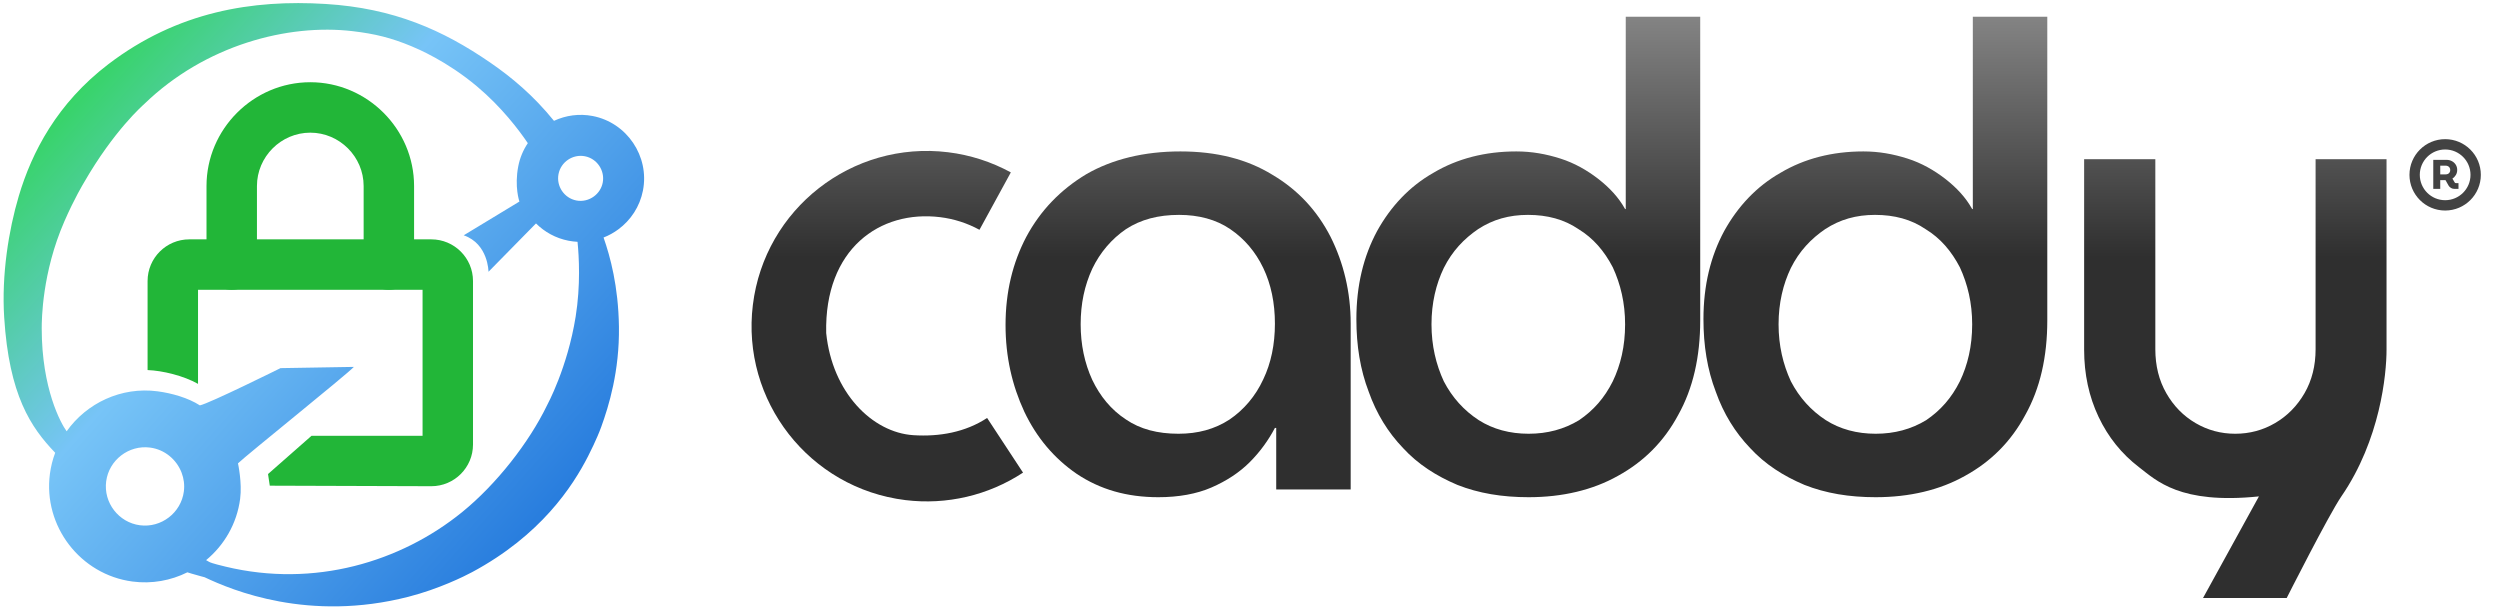
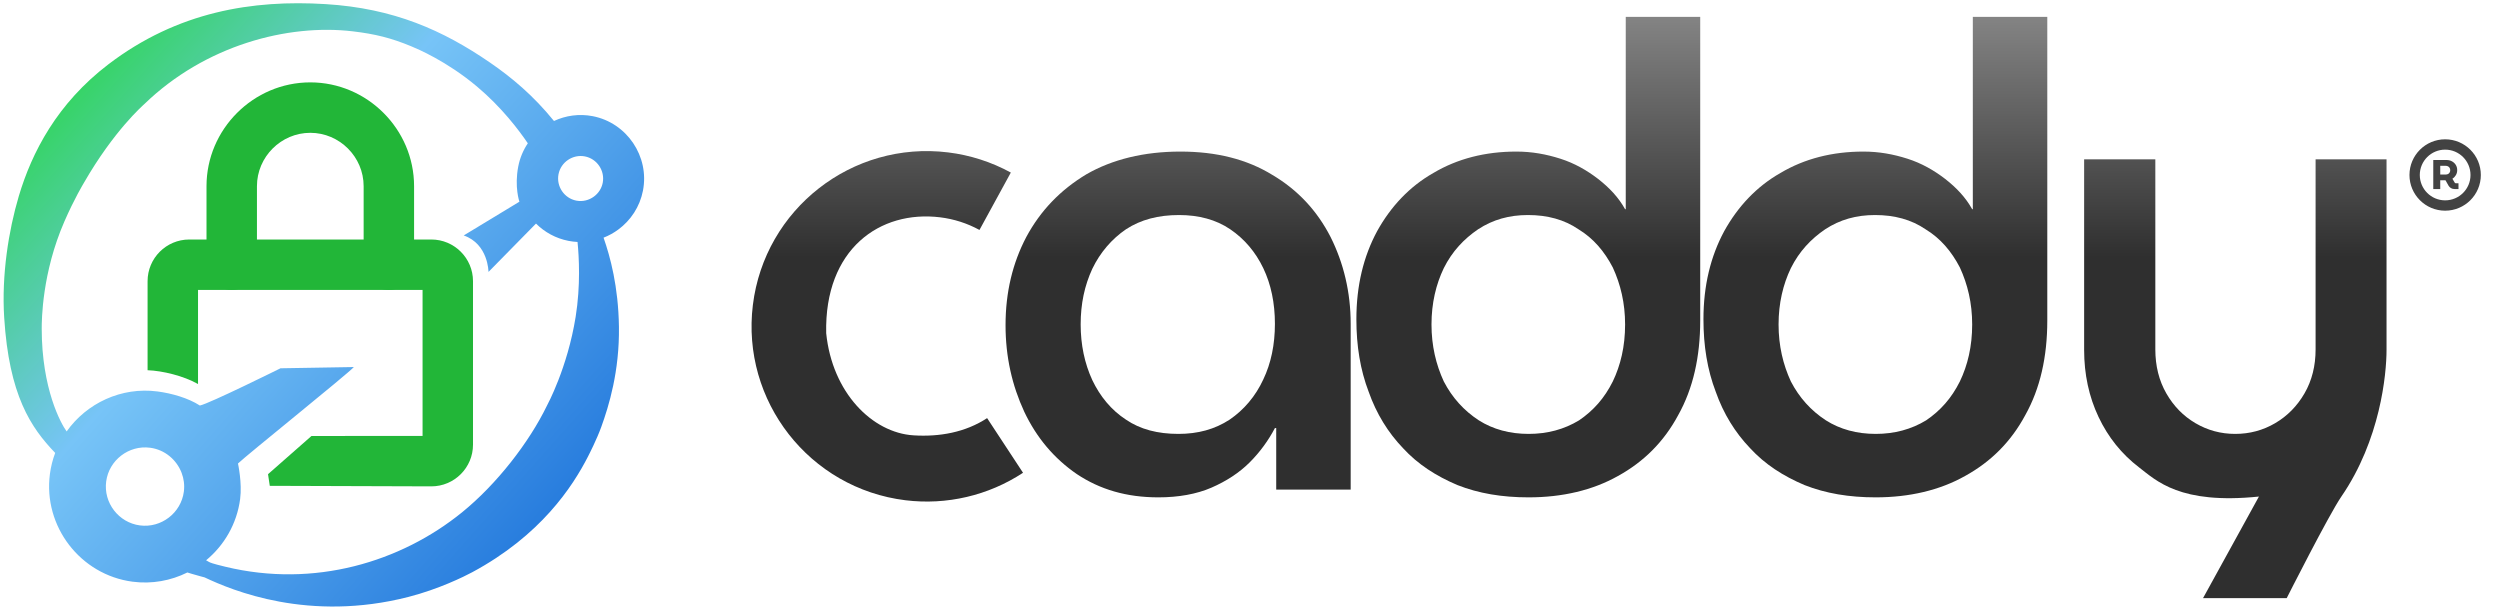
- <svg xmlns="http://www.w3.org/2000/svg" width="100%" height="100%" viewBox="0 0 603 147" version="1.1" xml:space="preserve" style="fill-rule:evenodd;clip-rule:evenodd;">
+ <svg xmlns="http://www.w3.org/2000/svg" width="820" height="200" viewBox="0 0 603 147" version="1.1" xml:space="preserve" style="fill-rule:evenodd;clip-rule:evenodd;">
  <g transform="matrix(1,0,0,1,-2109,-214)">
    <g transform="matrix(1.425249,0,0,1.426471,318.5847,2.205882)">
      <g id="Caddy-inline-gradient-light" transform="matrix(1.357373,0,0,1.282277,1067.407,-23.01164)">
        <g id="Icon" transform="matrix(0.786336,0,0,0.831674,-2947.914,-1302.785)">
          <g id="World-ring" transform="matrix(-0.191794,-0.715786,0.715786,-0.191794,4329.141,4673.636)">
            <path d="M3884.774,489.675C3891.351,486.051 3899.199,483.321 3915.611,486.637C3924.523,488.438 3933.311,492.354 3939.855,496.371C3948.178,501.481 3956.898,509.424 3962.141,522.185C3969.229,539.435 3967.519,555.618 3962.553,570.425C3957.908,584.276 3950.667,593.213 3941.347,601.174C3937.098,604.804 3932.186,608.271 3925.755,611.14C3926.236,613.866 3925.899,616.755 3924.607,619.41C3921.343,626.113 3913.141,628.942 3906.439,625.678C3903.269,624.134 3900.96,621.491 3899.756,618.42C3899.317,617.301 3899.026,616.126 3898.893,614.927C3894.586,615.247 3888.008,615.288 3879.625,613.17C3870.403,610.841 3863.775,606.675 3859.892,603.965C3857.593,602.361 3854.954,599.979 3854.544,599.61C3849.166,594.755 3840.83,585.463 3837.015,569.227C3836.572,567.34 3835.378,561.377 3835.452,554.692C3835.692,532.728 3846.508,518.676 3850.779,513.654C3850.806,513.622 3851.363,512.592 3852.24,511.176C3852.413,510.897 3852.583,510.628 3852.746,510.373C3851.965,506.515 3852.275,502.402 3853.879,498.524C3858.185,488.12 3870.29,483.102 3880.695,487.408C3882.166,488.016 3883.53,488.781 3884.774,489.675ZM3922.59,604.499C3925.735,603.411 3931.434,601.121 3937.116,597.152C3944.094,592.277 3948.263,586.859 3949.067,585.815C3951.933,582.091 3953.649,578.973 3955.419,574.541C3960.606,561.554 3960.74,543.258 3951.928,527.406C3951.757,527.099 3948.157,519.688 3939.033,510.595C3938.841,510.404 3936.304,507.745 3932.085,504.382C3922.729,496.924 3912.945,494.238 3911.235,493.78C3898.742,490.429 3890.487,492.487 3888.581,493.232C3893.289,498.918 3894.808,506.982 3891.812,514.223C3890.622,517.098 3888.737,520.227 3886.558,522.198C3886.42,524.192 3889.79,540.928 3889.79,540.928L3885.982,556.16C3884.824,554.348 3873.59,528.838 3872.463,526.865C3872.463,526.865 3868.236,526.681 3864.996,525.34C3860.044,523.291 3856.312,519.474 3854.225,514.916C3854.065,515.076 3853.903,515.241 3853.739,515.41C3853.533,515.622 3853.264,515.899 3851.809,518.573C3842.45,535.769 3843.094,555.08 3849.961,570.464C3853.834,579.14 3860.655,588.17 3867.342,593.952C3867.407,594.009 3873.942,600.239 3884.06,604.767C3890.29,607.556 3896.346,608.803 3899.449,609.309C3899.644,608.701 3899.884,608.1 3900.171,607.51C3901.388,605.011 3903.292,603.05 3905.548,601.743L3898.187,589.251C3898.187,589.251 3903.963,590.775 3907.096,586.147L3910.987,599.527C3910.987,599.527 3914.298,599.275 3918.339,601.243C3920.007,602.055 3921.436,603.174 3922.59,604.499ZM3914.498,609.129C3912.122,607.971 3909.215,608.975 3908.057,611.351C3907.447,612.604 3907.447,614.005 3907.923,615.219C3908.348,616.305 3909.158,617.246 3910.279,617.792C3912.656,618.949 3915.563,617.946 3916.721,615.57C3917.878,613.194 3916.875,610.286 3914.498,609.129ZM3869.641,514.118C3870.951,514.66 3872.329,514.837 3873.657,514.698C3876.632,514.386 3879.375,512.514 3880.59,509.579C3882.348,505.331 3880.299,500.388 3876.051,498.63C3871.802,496.871 3866.86,498.921 3865.101,503.169C3863.343,507.417 3865.392,512.36 3869.641,514.118Z" style="fill:url(#_Linear1);" />
          </g>
          <g id="Padlock" transform="matrix(3.11426,0,0,3.11426,3937.643,1734.957)">
            <path id="Shackle" d="M9.284,11C9.284,11.709 8.709,12.284 8,12.284C7.291,12.284 6.716,11.709 6.716,11L6.716,7C6.716,4.101 9.101,1.716 12,1.716C14.899,1.716 17.284,4.101 17.284,7L17.284,11C17.284,11.709 16.709,12.284 16,12.284C15.291,12.284 14.716,11.709 14.716,11L14.716,7C14.716,5.51 13.49,4.284 12,4.284C10.51,4.284 9.284,5.51 9.284,7L9.284,11Z" style="fill:rgb(34,182,56);" />
            <path id="Lock-body" d="M17.716,19.716L17.716,12.284L6.284,12.284L6.284,17.074C5.546,16.656 4.47,16.398 3.716,16.371L3.716,11.838C3.716,10.667 4.667,9.716 5.838,9.716L18.162,9.716C19.333,9.716 20.284,10.667 20.284,11.838L20.284,20.162C20.284,21.333 19.333,22.284 18.162,22.284L9.937,22.257L9.848,21.664L12.06,19.719C13.136,19.719 15.383,19.716 17.716,19.716Z" style="fill:rgb(34,182,56);" />
          </g>
        </g>
        <g id="Wordmark" transform="matrix(1,0,0,1,-12.55006,-2.547609)">
          <g id="R" transform="matrix(0.426446,0,0,0.451034,-1192.442,-709.4622)">
            <g transform="matrix(1,0,0,1,-0.10786,0.450801)">
              <g transform="matrix(12.12467,0,0,12.12467,3862.606,1929.898)">
                <path d="M0.061,-0L0.061,-0.7L0.381,-0.7C0.428,-0.7 0.471,-0.69 0.51,-0.669C0.549,-0.648 0.58,-0.62 0.603,-0.583C0.626,-0.547 0.638,-0.504 0.638,-0.456C0.638,-0.411 0.627,-0.371 0.606,-0.335C0.585,-0.3 0.557,-0.271 0.522,-0.249L0.578,-0.154C0.581,-0.149 0.585,-0.146 0.589,-0.143C0.594,-0.14 0.6,-0.139 0.607,-0.139L0.669,-0.139L0.669,-0L0.571,-0C0.541,-0 0.513,-0.007 0.489,-0.022C0.464,-0.036 0.445,-0.055 0.431,-0.078L0.356,-0.211L0.229,-0.211L0.229,-0L0.061,-0ZM0.229,-0.35L0.362,-0.35C0.382,-0.35 0.4,-0.354 0.416,-0.362C0.433,-0.37 0.446,-0.383 0.455,-0.398C0.465,-0.414 0.47,-0.433 0.47,-0.455C0.47,-0.477 0.465,-0.495 0.455,-0.511C0.445,-0.527 0.432,-0.539 0.416,-0.547C0.399,-0.556 0.382,-0.56 0.362,-0.56L0.229,-0.56L0.229,-0.35Z" style="fill:rgb(66,66,66);fill-rule:nonzero;" />
              </g>
              <g transform="matrix(12.12467,0,0,12.12467,3870.895,1929.898)">
                            </g>
            </g>
            <g transform="matrix(1,0,0,1,0.278569,0.101881)">
              <circle cx="3866.431" cy="1926.141" r="8.923" style="fill:none;stroke:rgb(66,66,66);stroke-width:3.02px;" />
            </g>
          </g>
          <g id="caddy" transform="matrix(1.322706,0,0,2.608475,-899.2593,-791.1446)">
            <g id="y" transform="matrix(0.50291,0,0,0.281607,905.5332,304.9874)">
              <path d="M192.152,286.875L202.629,268.64C187.804,270.106 183.397,265.779 180.143,263.391C176.888,261.004 174.362,257.99 172.563,254.347C170.765,250.705 169.866,246.691 169.866,242.305L169.866,208.107L183.21,208.107L183.21,242.213C183.21,245.188 183.896,247.822 185.268,250.116C186.64,252.41 188.465,254.197 190.743,255.475C193.022,256.754 195.501,257.393 198.182,257.393C200.894,257.393 203.393,256.75 205.68,255.463C207.966,254.177 209.799,252.391 211.178,250.105C212.558,247.818 213.248,245.188 213.248,242.213L213.248,208.107L226.545,208.107L226.545,242.305C226.545,246.707 225.378,258.46 218.079,268.64C215.735,271.909 207.835,286.875 207.835,286.875L192.152,286.875Z" style="fill:url(#_Linear2);fill-rule:nonzero;" />
            </g>
            <g id="add" transform="matrix(0.525075,0,0,0.281607,801.8714,304.9874)">
              <g transform="matrix(116.2417,0,0,116.2417,161.8456,267.39)">
                <path d="M0.276,0.012C0.227,0.012 0.186,0 0.15,-0.024C0.115,-0.048 0.088,-0.08 0.069,-0.12C0.05,-0.161 0.04,-0.205 0.04,-0.254C0.04,-0.305 0.051,-0.35 0.072,-0.39C0.094,-0.431 0.125,-0.463 0.165,-0.487C0.205,-0.51 0.254,-0.522 0.31,-0.522C0.366,-0.522 0.413,-0.51 0.452,-0.486C0.491,-0.463 0.521,-0.431 0.542,-0.39C0.562,-0.35 0.573,-0.305 0.573,-0.256L0.573,-0L0.458,-0L0.458,-0.095L0.456,-0.095C0.446,-0.076 0.433,-0.058 0.417,-0.042C0.401,-0.026 0.381,-0.013 0.358,-0.003C0.335,0.007 0.307,0.012 0.276,0.012ZM0.307,-0.086C0.337,-0.086 0.363,-0.093 0.386,-0.108C0.408,-0.123 0.426,-0.144 0.438,-0.17C0.45,-0.195 0.456,-0.224 0.456,-0.256C0.456,-0.288 0.45,-0.317 0.438,-0.342C0.426,-0.367 0.409,-0.387 0.387,-0.402C0.365,-0.417 0.338,-0.424 0.308,-0.424C0.276,-0.424 0.249,-0.417 0.226,-0.402C0.204,-0.387 0.186,-0.366 0.174,-0.341C0.162,-0.315 0.156,-0.287 0.156,-0.255C0.156,-0.224 0.162,-0.195 0.174,-0.169C0.186,-0.144 0.203,-0.123 0.226,-0.108C0.248,-0.093 0.275,-0.086 0.307,-0.086Z" style="fill:url(#_Linear3);fill-rule:nonzero;" />
              </g>
              <g transform="matrix(116.2417,0,0,116.2417,224.8253,267.39)">
                <path d="M0.306,0.012C0.265,0.012 0.229,0.006 0.196,-0.007C0.163,-0.021 0.135,-0.039 0.112,-0.064C0.089,-0.088 0.071,-0.117 0.059,-0.151C0.046,-0.185 0.04,-0.222 0.04,-0.263C0.04,-0.315 0.051,-0.36 0.072,-0.399C0.093,-0.437 0.122,-0.468 0.159,-0.489C0.196,-0.511 0.239,-0.522 0.287,-0.522C0.311,-0.522 0.333,-0.518 0.355,-0.511C0.377,-0.504 0.396,-0.493 0.413,-0.48C0.431,-0.466 0.445,-0.451 0.455,-0.433L0.456,-0.433L0.456,-0.73L0.571,-0.73L0.571,-0.261C0.571,-0.205 0.56,-0.156 0.537,-0.115C0.515,-0.074 0.484,-0.043 0.444,-0.021C0.405,0.001 0.358,0.012 0.306,0.012ZM0.306,-0.086C0.335,-0.086 0.361,-0.093 0.384,-0.107C0.406,-0.122 0.423,-0.141 0.436,-0.167C0.448,-0.192 0.455,-0.221 0.455,-0.255C0.455,-0.288 0.448,-0.317 0.436,-0.343C0.423,-0.368 0.406,-0.388 0.383,-0.402C0.361,-0.417 0.335,-0.424 0.305,-0.424C0.276,-0.424 0.251,-0.417 0.228,-0.402C0.206,-0.387 0.188,-0.368 0.175,-0.342C0.163,-0.317 0.156,-0.288 0.156,-0.255C0.156,-0.222 0.163,-0.193 0.175,-0.167C0.188,-0.142 0.206,-0.122 0.229,-0.107C0.251,-0.093 0.277,-0.086 0.306,-0.086Z" style="fill:url(#_Linear4);fill-rule:nonzero;" />
              </g>
              <g transform="matrix(116.2417,0,0,116.2417,287.1308,267.39)">
                <path d="M0.306,0.012C0.265,0.012 0.229,0.006 0.196,-0.007C0.163,-0.021 0.135,-0.039 0.112,-0.064C0.089,-0.088 0.071,-0.117 0.059,-0.151C0.046,-0.185 0.04,-0.222 0.04,-0.263C0.04,-0.315 0.051,-0.36 0.072,-0.399C0.093,-0.437 0.122,-0.468 0.159,-0.489C0.196,-0.511 0.239,-0.522 0.287,-0.522C0.311,-0.522 0.333,-0.518 0.355,-0.511C0.377,-0.504 0.396,-0.493 0.413,-0.48C0.431,-0.466 0.445,-0.451 0.455,-0.433L0.456,-0.433L0.456,-0.73L0.571,-0.73L0.571,-0.261C0.571,-0.205 0.56,-0.156 0.537,-0.115C0.515,-0.074 0.484,-0.043 0.444,-0.021C0.405,0.001 0.358,0.012 0.306,0.012ZM0.306,-0.086C0.335,-0.086 0.361,-0.093 0.384,-0.107C0.406,-0.122 0.423,-0.141 0.436,-0.167C0.448,-0.192 0.455,-0.221 0.455,-0.255C0.455,-0.288 0.448,-0.317 0.436,-0.343C0.423,-0.368 0.406,-0.388 0.383,-0.402C0.361,-0.417 0.335,-0.424 0.305,-0.424C0.276,-0.424 0.251,-0.417 0.228,-0.402C0.206,-0.387 0.188,-0.368 0.175,-0.342C0.163,-0.317 0.156,-0.288 0.156,-0.255C0.156,-0.222 0.163,-0.193 0.175,-0.167C0.188,-0.142 0.206,-0.122 0.229,-0.107C0.251,-0.093 0.277,-0.086 0.306,-0.086Z" style="fill:url(#_Linear5);fill-rule:nonzero;" />
              </g>
              <g transform="matrix(116.2417,0,0,116.2417,361.0605,267.39)">
                            </g>
            </g>
            <g id="c" transform="matrix(-0.071646,0.31304,-0.583685,-0.038425,1489.764,-444.051)">
              <path d="M2668.105,700.4C2666.794,703.699 2666.122,707.216 2666.122,710.766C2666.122,726.268 2678.707,738.854 2694.21,738.854C2709.712,738.854 2722.297,726.268 2722.297,710.766C2722.297,704.111 2719.934,697.672 2715.63,692.597L2707.634,699.378C2710.333,702.559 2711.572,706.602 2711.814,710.766C2712.197,717.38 2706.605,724.52 2697.27,726.637C2683.899,728.581 2676.606,720.482 2676.606,710.766C2676.606,708.541 2677.027,706.336 2677.848,704.269L2668.105,700.4Z" style="fill:url(#_Linear6);" />
            </g>
          </g>
        </g>
      </g>
    </g>
  </g>
  <defs>
    <linearGradient id="_Linear1" x1="0" y1="0" x2="1" y2="0" gradientUnits="userSpaceOnUse" gradientTransform="matrix(-163.3872,106.9498,-106.9498,-163.3872,3972.528,507.5787)">
      <stop offset="0" style="stop-color:rgb(35,217,59);stop-opacity:1" />
      <stop offset="0.33" style="stop-color:rgb(119,196,247);stop-opacity:1" />
      <stop offset="1" style="stop-color:rgb(0,89,209);stop-opacity:1" />
    </linearGradient>
    <linearGradient id="_Linear2" x1="0" y1="0" x2="1" y2="0" gradientUnits="userSpaceOnUse" gradientTransform="matrix(0,43.91141,-45.84671,0,89.29043,181.7617)">
      <stop offset="0" style="stop-color:rgb(133,133,133);stop-opacity:1" />
      <stop offset="1" style="stop-color:rgb(47,47,47);stop-opacity:1" />
    </linearGradient>
    <linearGradient id="_Linear3" x1="0" y1="0" x2="1" y2="0" gradientUnits="userSpaceOnUse" gradientTransform="matrix(0,0.37776,-0.37776,0,1.041783,-0.73664)">
      <stop offset="0" style="stop-color:rgb(133,133,133);stop-opacity:1" />
      <stop offset="1" style="stop-color:rgb(47,47,47);stop-opacity:1" />
    </linearGradient>
    <linearGradient id="_Linear4" x1="0" y1="0" x2="1" y2="0" gradientUnits="userSpaceOnUse" gradientTransform="matrix(0,0.37776,-0.37776,0,0.499983,-0.73664)">
      <stop offset="0" style="stop-color:rgb(133,133,133);stop-opacity:1" />
      <stop offset="1" style="stop-color:rgb(47,47,47);stop-opacity:1" />
    </linearGradient>
    <linearGradient id="_Linear5" x1="0" y1="0" x2="1" y2="0" gradientUnits="userSpaceOnUse" gradientTransform="matrix(0,0.37776,-0.37776,0,-0.036017,-0.73664)">
      <stop offset="0" style="stop-color:rgb(133,133,133);stop-opacity:1" />
      <stop offset="1" style="stop-color:rgb(47,47,47);stop-opacity:1" />
    </linearGradient>
    <linearGradient id="_Linear6" x1="0" y1="0" x2="1" y2="0" gradientUnits="userSpaceOnUse" gradientTransform="matrix(38.91578,-4.776839,4.776839,38.91578,2630.088,601.1626)">
      <stop offset="0" style="stop-color:rgb(133,133,133);stop-opacity:1" />
      <stop offset="1" style="stop-color:rgb(47,47,47);stop-opacity:1" />
    </linearGradient>
  </defs>
</svg>
